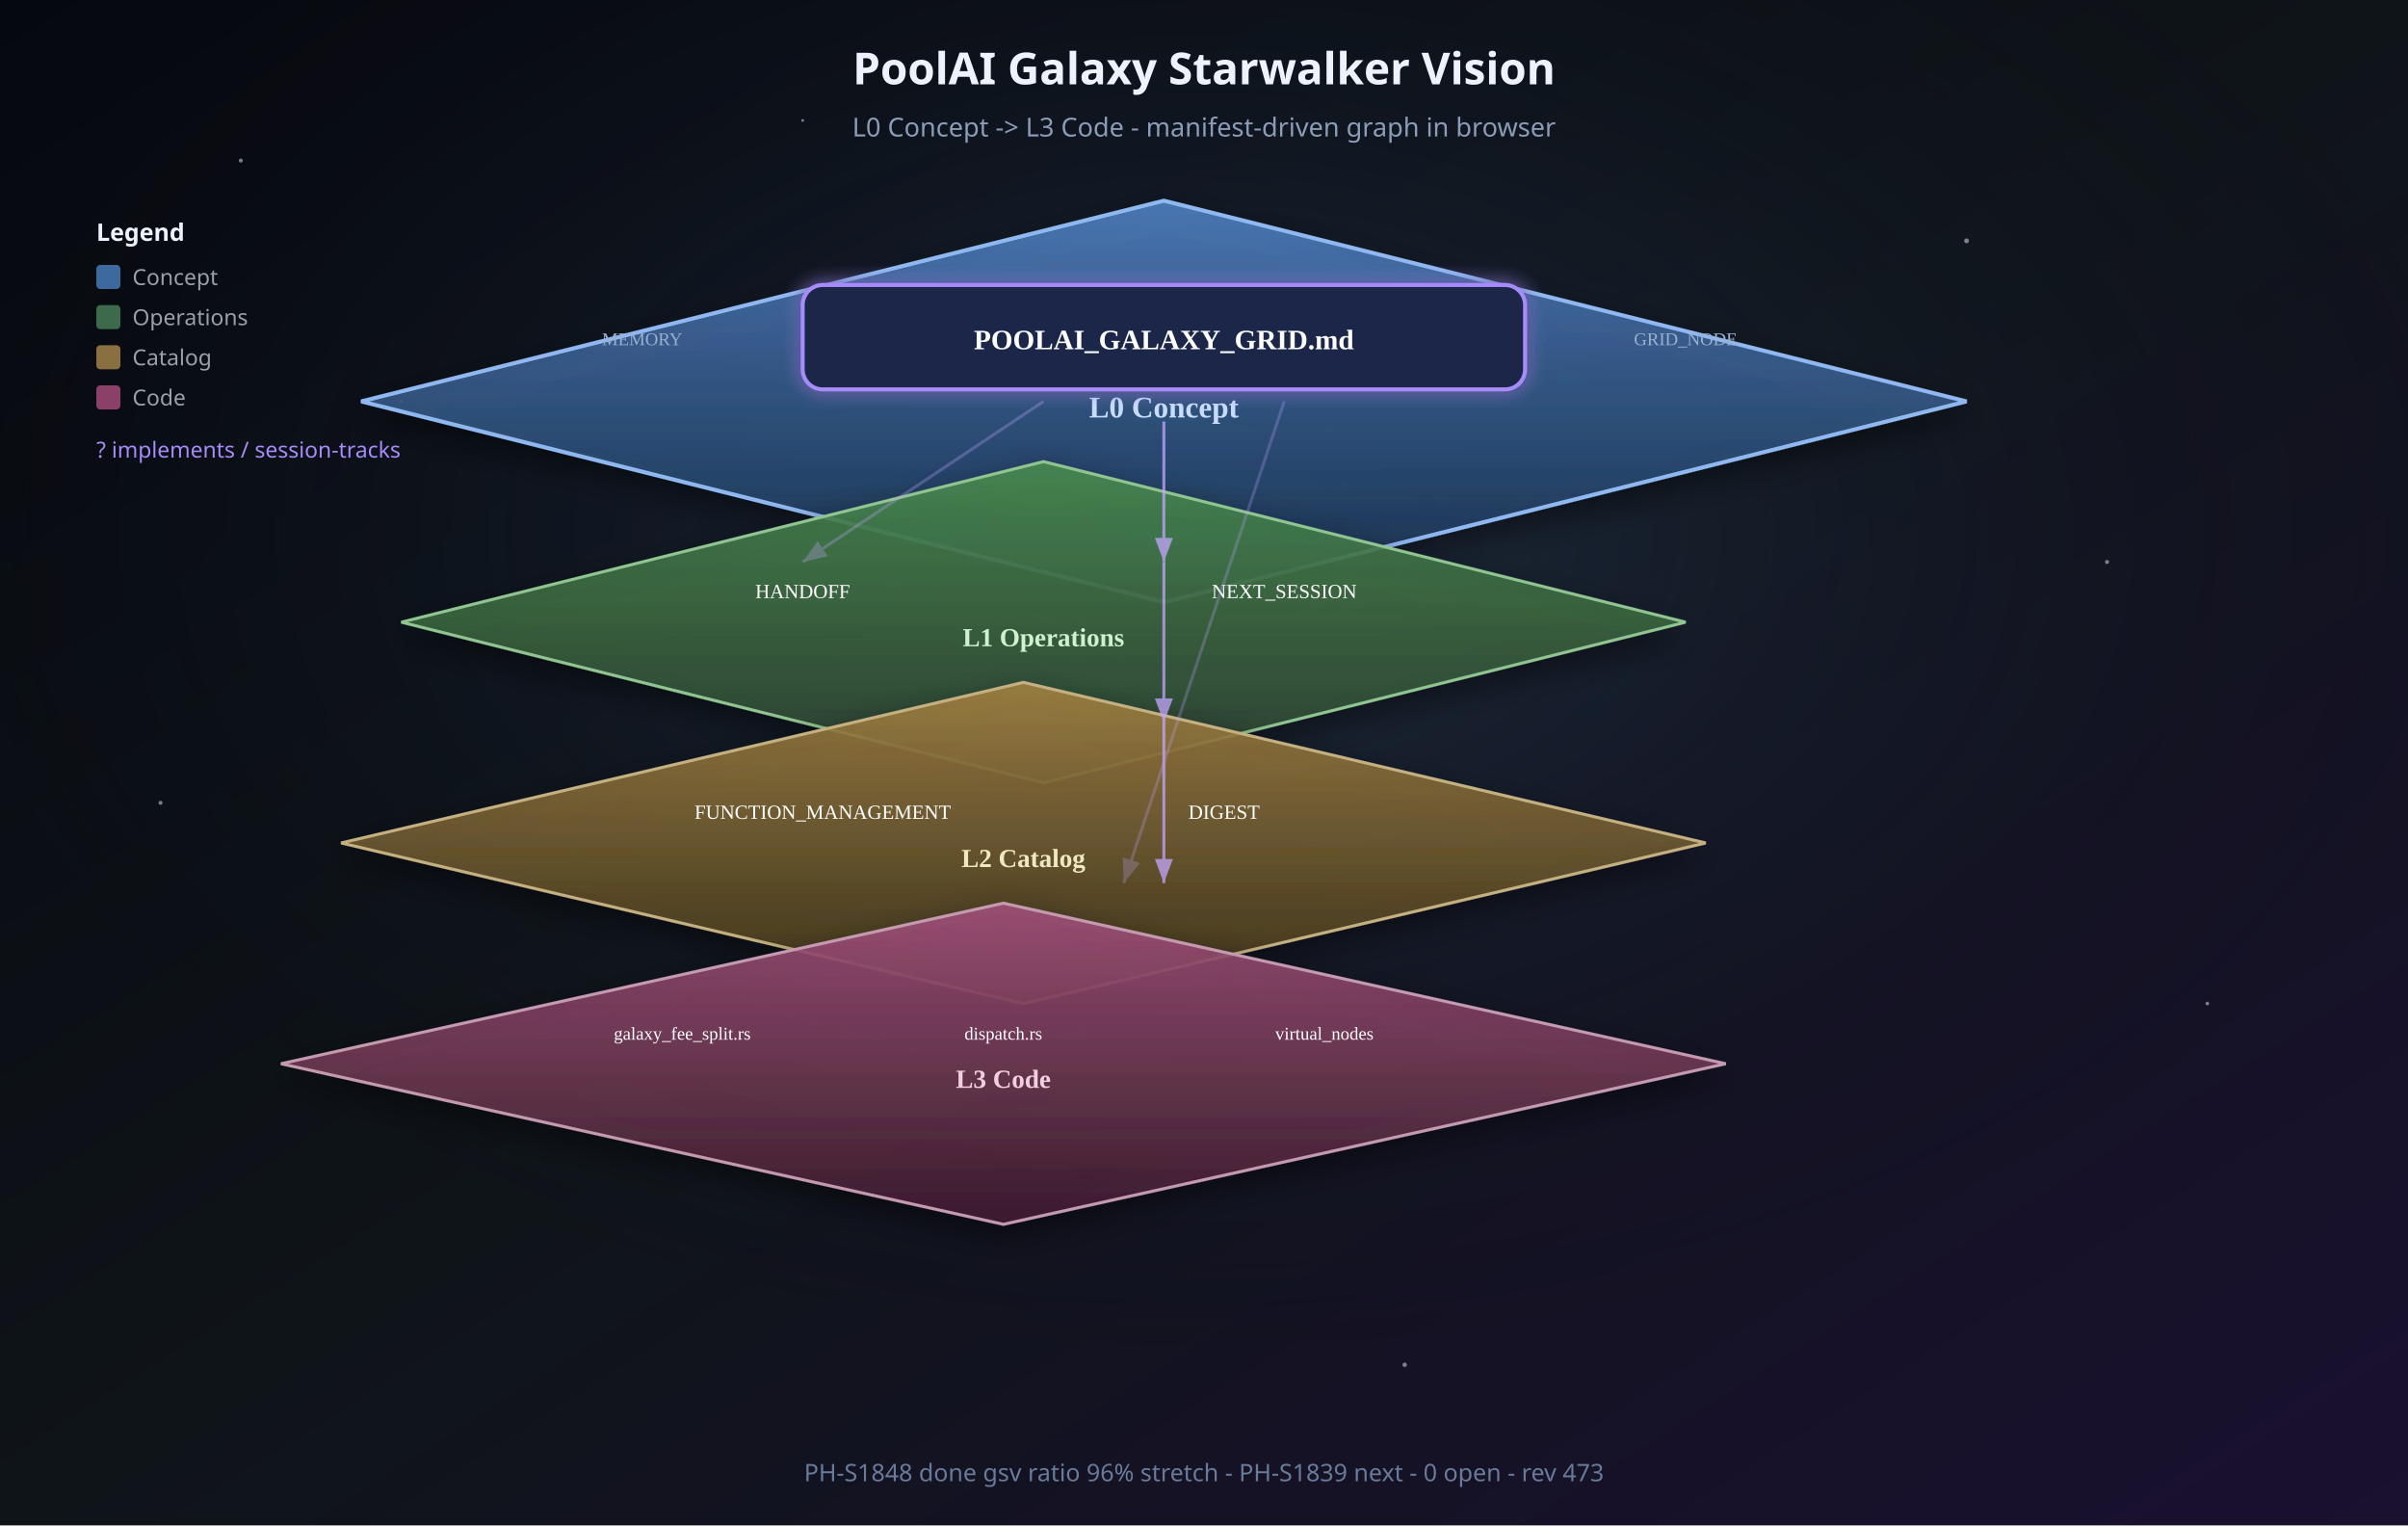
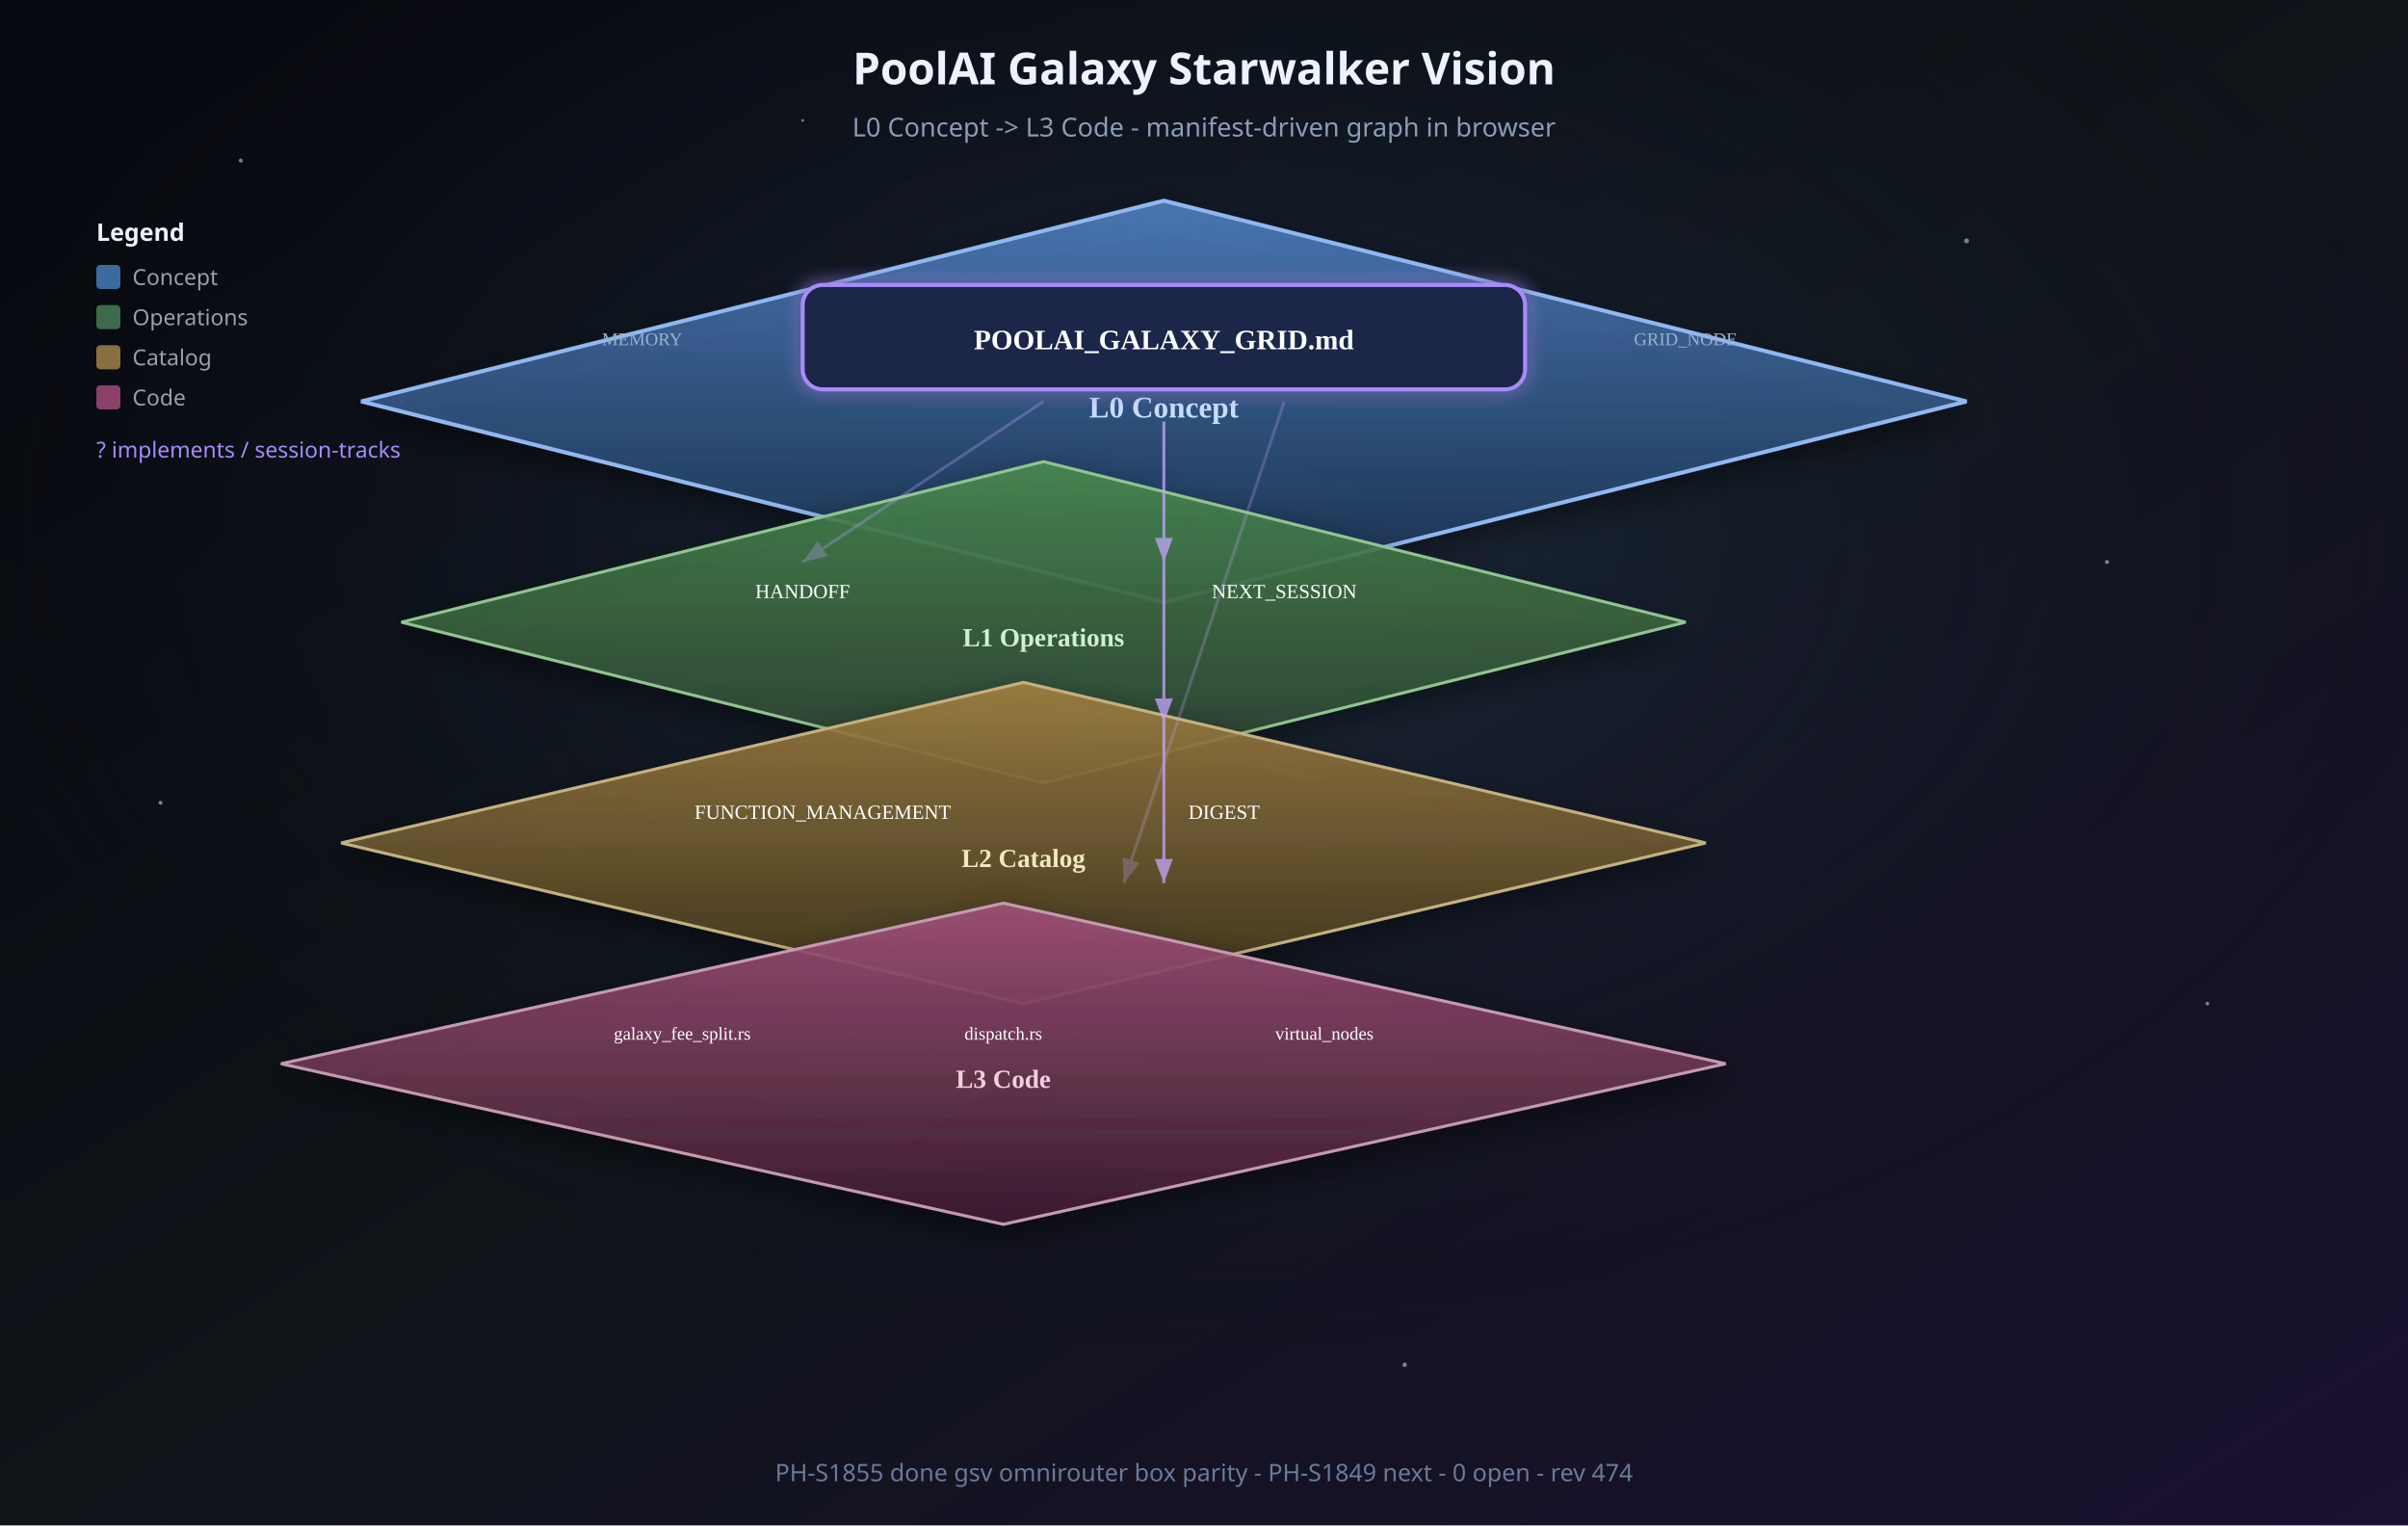
<svg xmlns="http://www.w3.org/2000/svg" viewBox="0 0 1200 760" role="img" aria-labelledby="title desc">
  <defs>
    <linearGradient id="bg" x1="0%" y1="0%" x2="100%" y2="100%">
      <stop offset="0%" stop-color="#06080f" />
      <stop offset="50%" stop-color="#0f1419" />
      <stop offset="100%" stop-color="#1a1030" />
    </linearGradient>
    <radialGradient id="nebula" cx="50%" cy="35%" r="55%">
      <stop offset="0%" stop-color="#3d5a8a" stop-opacity="0.35" />
      <stop offset="100%" stop-color="#06080f" stop-opacity="0" />
    </radialGradient>
    <linearGradient id="planeL0" x1="0%" y1="0%" x2="0%" y2="100%">
      <stop offset="0%" stop-color="#4a7ab8" stop-opacity="0.95" />
      <stop offset="100%" stop-color="#1e3350" stop-opacity="0.85" />
    </linearGradient>
    <linearGradient id="planeL1" x1="0%" y1="0%" x2="0%" y2="100%">
      <stop offset="0%" stop-color="#4a8a50" stop-opacity="0.9" />
      <stop offset="100%" stop-color="#2a4030" stop-opacity="0.85" />
    </linearGradient>
    <linearGradient id="planeL2" x1="0%" y1="0%" x2="0%" y2="100%">
      <stop offset="0%" stop-color="#a08040" stop-opacity="0.9" />
      <stop offset="100%" stop-color="#403520" stop-opacity="0.85" />
    </linearGradient>
    <linearGradient id="planeL3" x1="0%" y1="0%" x2="0%" y2="100%">
      <stop offset="0%" stop-color="#a05078" stop-opacity="0.9" />
      <stop offset="100%" stop-color="#402030" stop-opacity="0.85" />
    </linearGradient>
    <filter id="shadow" x="-30%" y="-30%" width="160%" height="160%">
      <feDropShadow dx="0" dy="6" stdDeviation="8" flood-color="#000" flood-opacity="0.5" />
    </filter>
    <filter id="glow" x="-50%" y="-50%" width="200%" height="200%">
      <feGaussianBlur stdDeviation="4" result="b" />
      <feMerge>
        <feMergeNode in="b" />
        <feMergeNode in="SourceGraphic" />
      </feMerge>
    </filter>
    <marker id="arrow" markerWidth="10" markerHeight="10" refX="8" refY="3" orient="auto">
      <path d="M0,0 L8,3 L0,6 Z" fill="#c4a5ff" />
    </marker>
  </defs>
  <rect width="1200" height="760" fill="url(#bg)" />
  <rect width="1200" height="760" fill="url(#nebula)" />
  <g fill="#e8f0ff" opacity="0.5">
    <circle cx="120" cy="80" r="1" />
    <circle cx="980" cy="120" r="1.2" />
    <circle cx="200" cy="200" r="0.8" />
    <circle cx="1050" cy="280" r="1" />
    <circle cx="80" cy="400" r="1" />
    <circle cx="1100" cy="500" r="0.9" />
    <circle cx="400" cy="60" r="0.7" />
    <circle cx="700" cy="680" r="1.1" />
  </g>
  <text x="600" y="42" text-anchor="middle" fill="#eef2ff" font-family="Segoe UI, system-ui, sans-serif" font-size="22" font-weight="600">PoolAI Galaxy Starwalker Vision</text>
  <text x="600" y="68" text-anchor="middle" fill="#8b9cb8" font-family="Segoe UI, system-ui, sans-serif" font-size="13">L0 Concept -&gt; L3 Code - manifest-driven graph in browser</text>
  <g transform="translate(180, 100)" filter="url(#shadow)">
    <path d="M0 100 L400 0 L800 100 L400 200 Z" fill="url(#planeL0)" stroke="#90b8f0" stroke-width="2" />
    <text x="400" y="108" text-anchor="middle" fill="#c8dcff" font-size="15" font-weight="700">L0 Concept</text>
    <g filter="url(#glow)">
      <rect x="220" y="42" width="360" height="52" rx="10" fill="#1a2848" stroke="#a78bfa" stroke-width="2" />
      <text x="400" y="74" text-anchor="middle" fill="#fff" font-size="14" font-weight="700">POOLAI_GALAXY_GRID.md</text>
    </g>
    <text x="140" y="72" text-anchor="middle" fill="#9ab0d0" font-size="9">MEMORY</text>
    <text x="660" y="72" text-anchor="middle" fill="#9ab0d0" font-size="9">GRID_NODE</text>
  </g>
  <g transform="translate(200, 230)" filter="url(#shadow)">
    <path d="M0 80 L320 0 L640 80 L320 160 Z" fill="url(#planeL1)" stroke="#90c490" stroke-width="1.5" />
    <text x="320" y="92" text-anchor="middle" fill="#d0f0d0" font-size="13" font-weight="600">L1 Operations</text>
    <text x="200" y="68" text-anchor="middle" fill="#fff" font-size="10">HANDOFF</text>
    <text x="440" y="68" text-anchor="middle" fill="#fff" font-size="10">NEXT_SESSION</text>
  </g>
  <g transform="translate(170, 340)" filter="url(#shadow)">
    <path d="M0 80 L340 0 L680 80 L340 160 Z" fill="url(#planeL2)" stroke="#c4b080" stroke-width="1.5" />
    <text x="340" y="92" text-anchor="middle" fill="#f0e8c0" font-size="13" font-weight="600">L2 Catalog</text>
    <text x="240" y="68" text-anchor="middle" fill="#fff" font-size="10">FUNCTION_MANAGEMENT</text>
    <text x="440" y="68" text-anchor="middle" fill="#fff" font-size="10">DIGEST</text>
  </g>
  <g transform="translate(140, 450)" filter="url(#shadow)">
    <path d="M0 80 L360 0 L720 80 L360 160 Z" fill="url(#planeL3)" stroke="#c49ab0" stroke-width="1.5" />
    <text x="360" y="92" text-anchor="middle" fill="#f0d0e0" font-size="13" font-weight="600">L3 Code</text>
    <text x="200" y="68" text-anchor="middle" fill="#fff" font-size="9">galaxy_fee_split.rs</text>
    <text x="360" y="68" text-anchor="middle" fill="#fff" font-size="9">dispatch.rs</text>
    <text x="520" y="68" text-anchor="middle" fill="#fff" font-size="9">virtual_nodes</text>
  </g>
  <g fill="none" stroke="#c4a5ff" stroke-width="1.5" marker-end="url(#arrow)" opacity="0.75">
    <path d="M580 210 L580 280" />
    <path d="M580 280 L580 360" />
    <path d="M580 360 L580 440" />
    <path d="M520 200 L400 280" opacity="0.4" />
    <path d="M640 200 L560 440" opacity="0.35" />
  </g>
  <g transform="translate(48, 120)" font-family="Segoe UI, system-ui, sans-serif" font-size="11">
    <text x="0" y="0" fill="#eef2ff" font-weight="600" font-size="12">Legend</text>
    <rect x="0" y="12" width="12" height="12" rx="2" fill="#3d6a9e" />
    <text x="18" y="22" fill="#9aa0a6">Concept</text>
    <rect x="0" y="32" width="12" height="12" rx="2" fill="#3d6a4a" />
    <text x="18" y="42" fill="#9aa0a6">Operations</text>
    <rect x="0" y="52" width="12" height="12" rx="2" fill="#8a7040" />
    <text x="18" y="62" fill="#9aa0a6">Catalog</text>
    <rect x="0" y="72" width="12" height="12" rx="2" fill="#8a4068" />
    <text x="18" y="82" fill="#9aa0a6">Code</text>
    <text x="0" y="108" fill="#a78bfa">? implements / session-tracks</text>
  </g>
-   <text x="600" y="738" text-anchor="middle" fill="#6a7a9a" font-family="Segoe UI, system-ui, sans-serif" font-size="12">PH-S1848 done gsv ratio 96% stretch - PH-S1839 next - 0 open - rev 473</text>
+   <text x="600" y="738" text-anchor="middle" fill="#6a7a9a" font-family="Segoe UI, system-ui, sans-serif" font-size="12">PH-S1855 done gsv omnirouter box parity - PH-S1849 next - 0 open - rev 474</text>
</svg>
